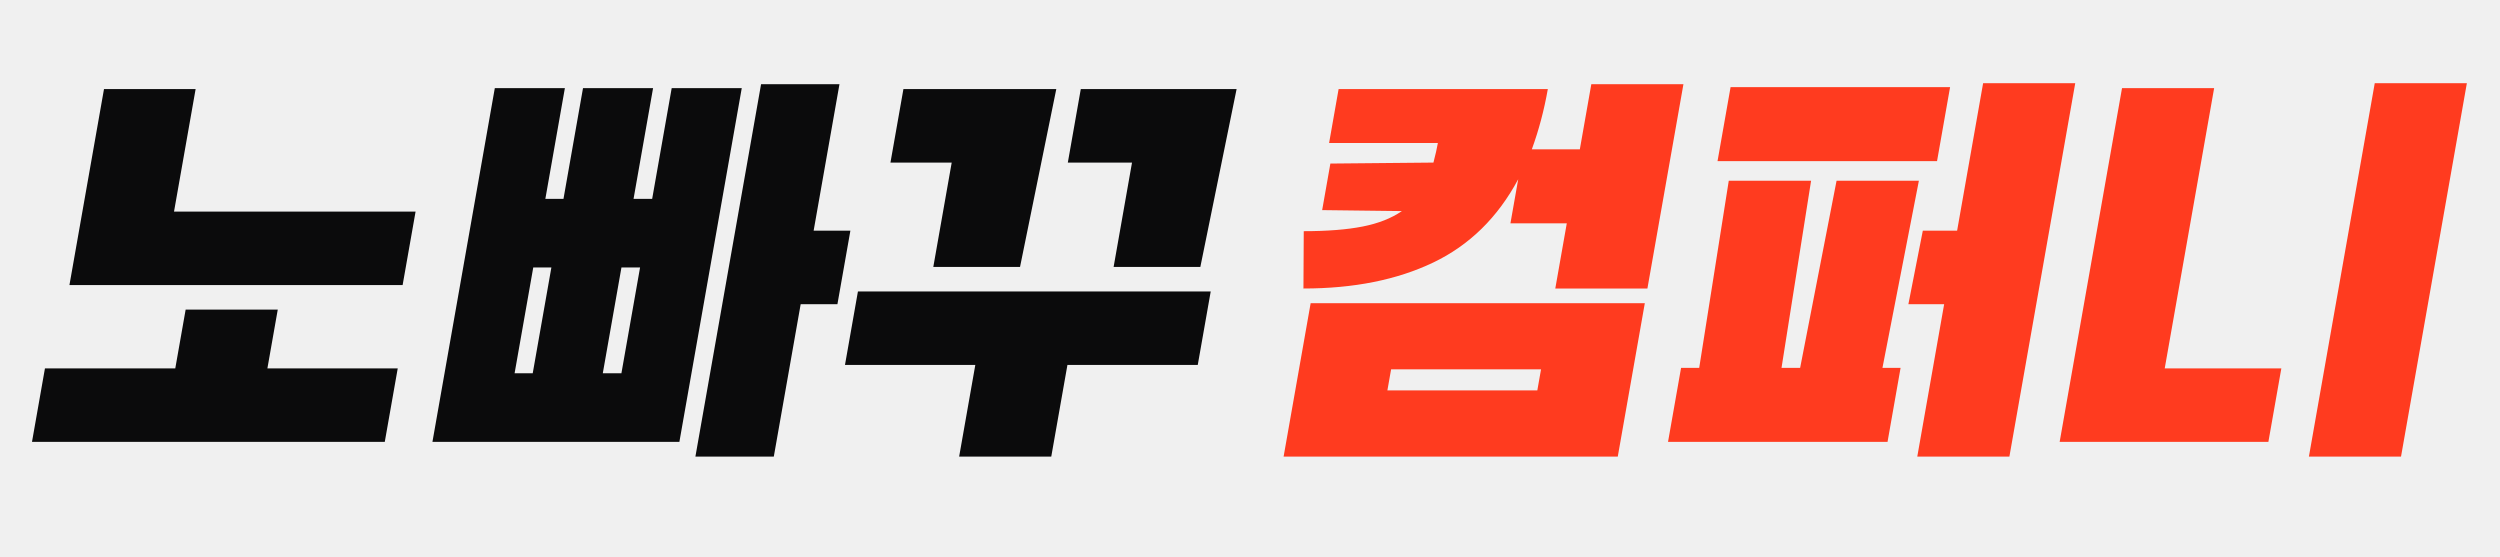
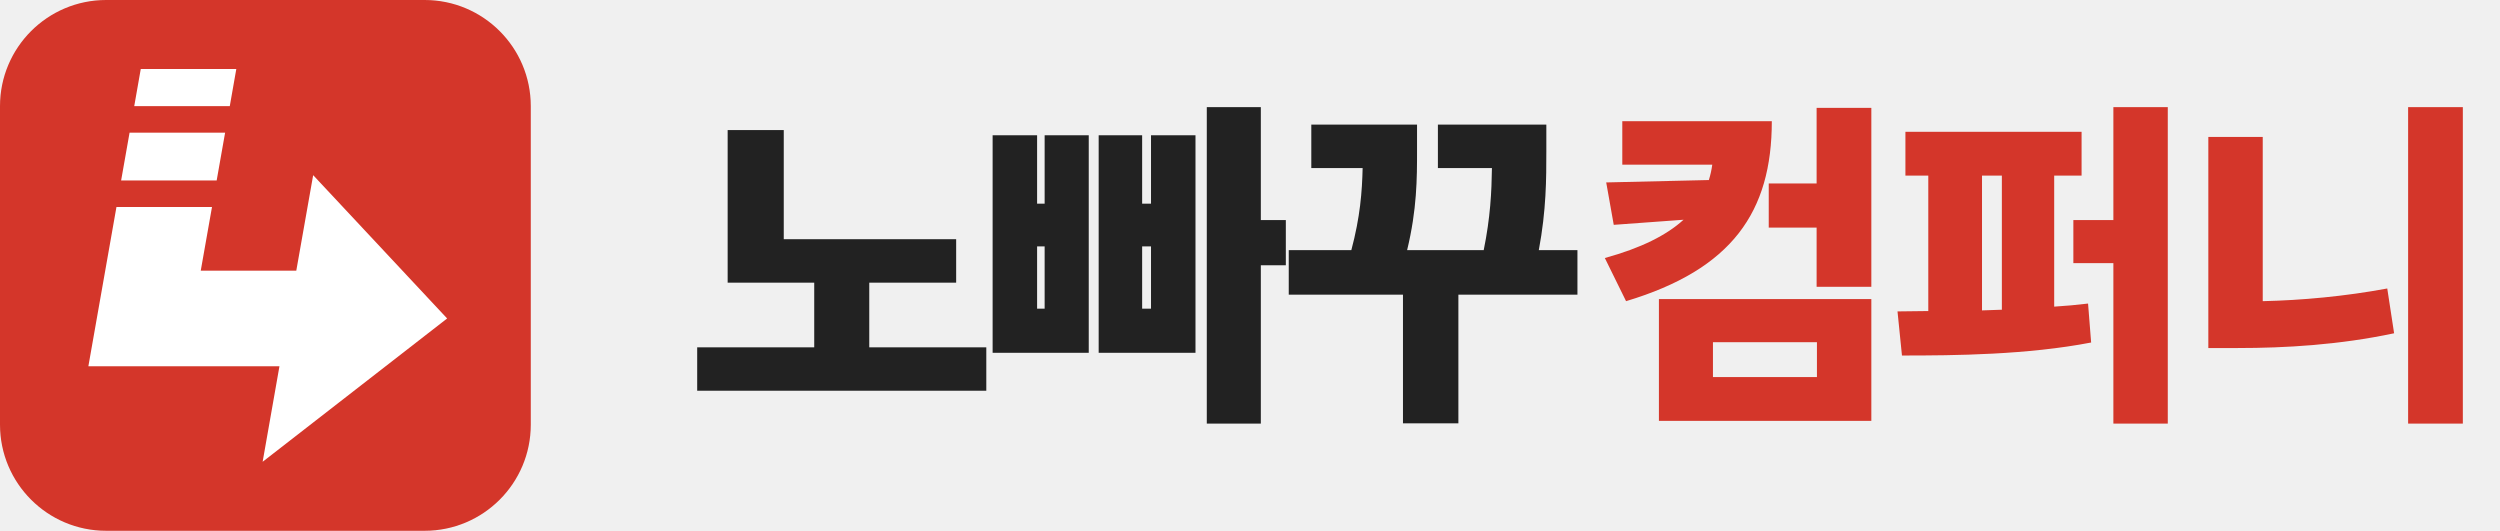
- <svg xmlns="http://www.w3.org/2000/svg" viewBox="0 0 449 100" role="img" aria-label="노빠꾸컴퍼니">
-   <g transform="translate(0 82) skewX(-10) translate(0 -82)">
-     <path fill="#0B0B0C" d="M23.496 38.0V16.0H7.04V51.2H66.88V38.0ZM45.232 66.16V55.6H28.688V66.16H5.28V79.36H68.64V66.16ZM138.976 15.12H124.896V82.0H138.976V54.632H145.576V41.432H138.976ZM121.552 79.36V15.824H108.968V35.712H105.624V15.824H93.04V35.712H89.784V15.824H77.2V79.36ZM93.04 67.04H89.784V48.032H93.04ZM108.968 48.032V67.04H105.624V48.032ZM177.192 47.944 178.072 16.0H150.616V29.2H161.616V47.944ZM209.576 47.944 210.456 16.0H182.472V29.2H194.0V47.944ZM212.216 52.344H148.856V65.544H172.264V82.0H188.808V65.544H212.216Z" />
-     <path fill="#FF3B1F" d="M290.552 15.12V51.816H274.008V40.112H263.888V32.192Q260.192 42.488 251.26 47.152Q242.328 51.816 228.776 51.816L227.016 41.52Q233.352 41.52 237.444 40.684Q241.536 39.848 244 37.912L229.656 37.736V29.376L248.136 29.2Q248.312 27.088 248.312 25.68H228.776V16.0H266.352Q266.352 21.72 265.384 26.824H274.008V15.12ZM230.536 82.0V54.456H290.552V82.0ZM247.08 66.336V70.12H274.008V66.336ZM344.344 14.944H360.888V82.0H344.344V54.632H337.92L338.184 41.432H344.344ZM338.536 15.648V28.936H299.112V15.648ZM335.896 32.456 335.28 66.072H338.536V79.36H299.112V66.072H302.368L301.752 32.456H316.536L317.152 66.072H320.496L321.112 32.456ZM414.68 14.944V82.0H431.224V14.944ZM369.448 79.36H406.936V66.16H385.992V15.824H369.448Z" />
-   </g>
+ <svg xmlns="http://www.w3.org/2000/svg" viewBox="0 0 471 100" role="img" aria-label="노빠꾸컴퍼니">
+   <path fill="#D4362A" d="M20 0H80A20 20 0 0 1 100 20V80A20 20 0 0 1 80 100H20A20 20 0 0 1 0 80V20A20 20 0 0 1 20 0Z" />
+   <path fill="#FFFFFF" d="M26.52 13L44.52 13L43.29 20L25.29 20ZM24.41 25L42.41 25L40.82 34L22.82 34ZM21.94 39L39.94 39L37.82 51L55.82 51L59 33L84.24 60L49.48 87L52.65 69L16.65 69Z" />
+   <path fill="#222222" d="M180.14 45.07H147.66V24.51H137.09V53.25H153.4V65.44H131.35V73.62H185.82V65.44H163.77V53.25H180.14ZM237.54 20.19H227.36V79.81H237.54V49.97H242.25V41.46H237.54ZM195.39 25.48H187.01V66.47H205.12V25.48H196.81V38.37H195.39ZM195.39 58.15V46.42H196.81V58.15ZM215.18 25.48H206.99V66.47H225.23V25.48H216.85V38.37H215.18ZM215.18 58.15V46.42H216.85V58.15ZM297.19 47.13H289.91C291.33 39.56 291.33 33.66 291.33 28.57V23.48H270.9V31.66H281.08C281.02 36.11 280.79 40.98 279.53 47.13H265.1C266.97 39.4 266.97 33.6 266.97 28.31V23.48H247.05V31.66H256.72C256.62 36.05 256.27 40.85 254.59 47.13H242.8V55.51H264.32V79.75H274.76V55.51H297.19Z" />
+   <path fill="#D4362A" d="M333.81 22.83H305.64V31.02H322.59C322.46 32.02 322.24 32.98 321.95 33.92L302.61 34.37L304.03 42.36L317.18 41.4C313.99 44.3 309.25 46.71 302.35 48.61L306.35 56.74C326.33 50.74 333.81 39.91 333.81 22.83ZM352.56 20.32H342.25V34.56H333.23V42.88H342.25V54.03H352.56ZM352.56 56.35H312.54V79.29H352.56ZM322.72 64.47H342.31V71.04H322.72ZM392.17 24.83H358.98V33.08H363.29V58.6L357.49 58.67L358.33 66.98C368.45 66.98 381.92 66.85 393.97 64.53L393.39 57.19C391.33 57.44 389.17 57.64 387.01 57.77V33.08H392.17ZM408.41 20.19H398.16V41.46H390.62V49.58H398.16V79.81H408.41ZM373.41 58.48V33.08H377.15V58.35ZM464 20.19H453.69V79.81H464ZM426.3 25.8H416.05V65.57H421.59C430.55 65.57 440.67 64.99 451.05 62.79L449.76 54.35C441.8 55.83 433.71 56.57 426.3 56.74Z" />
</svg>
